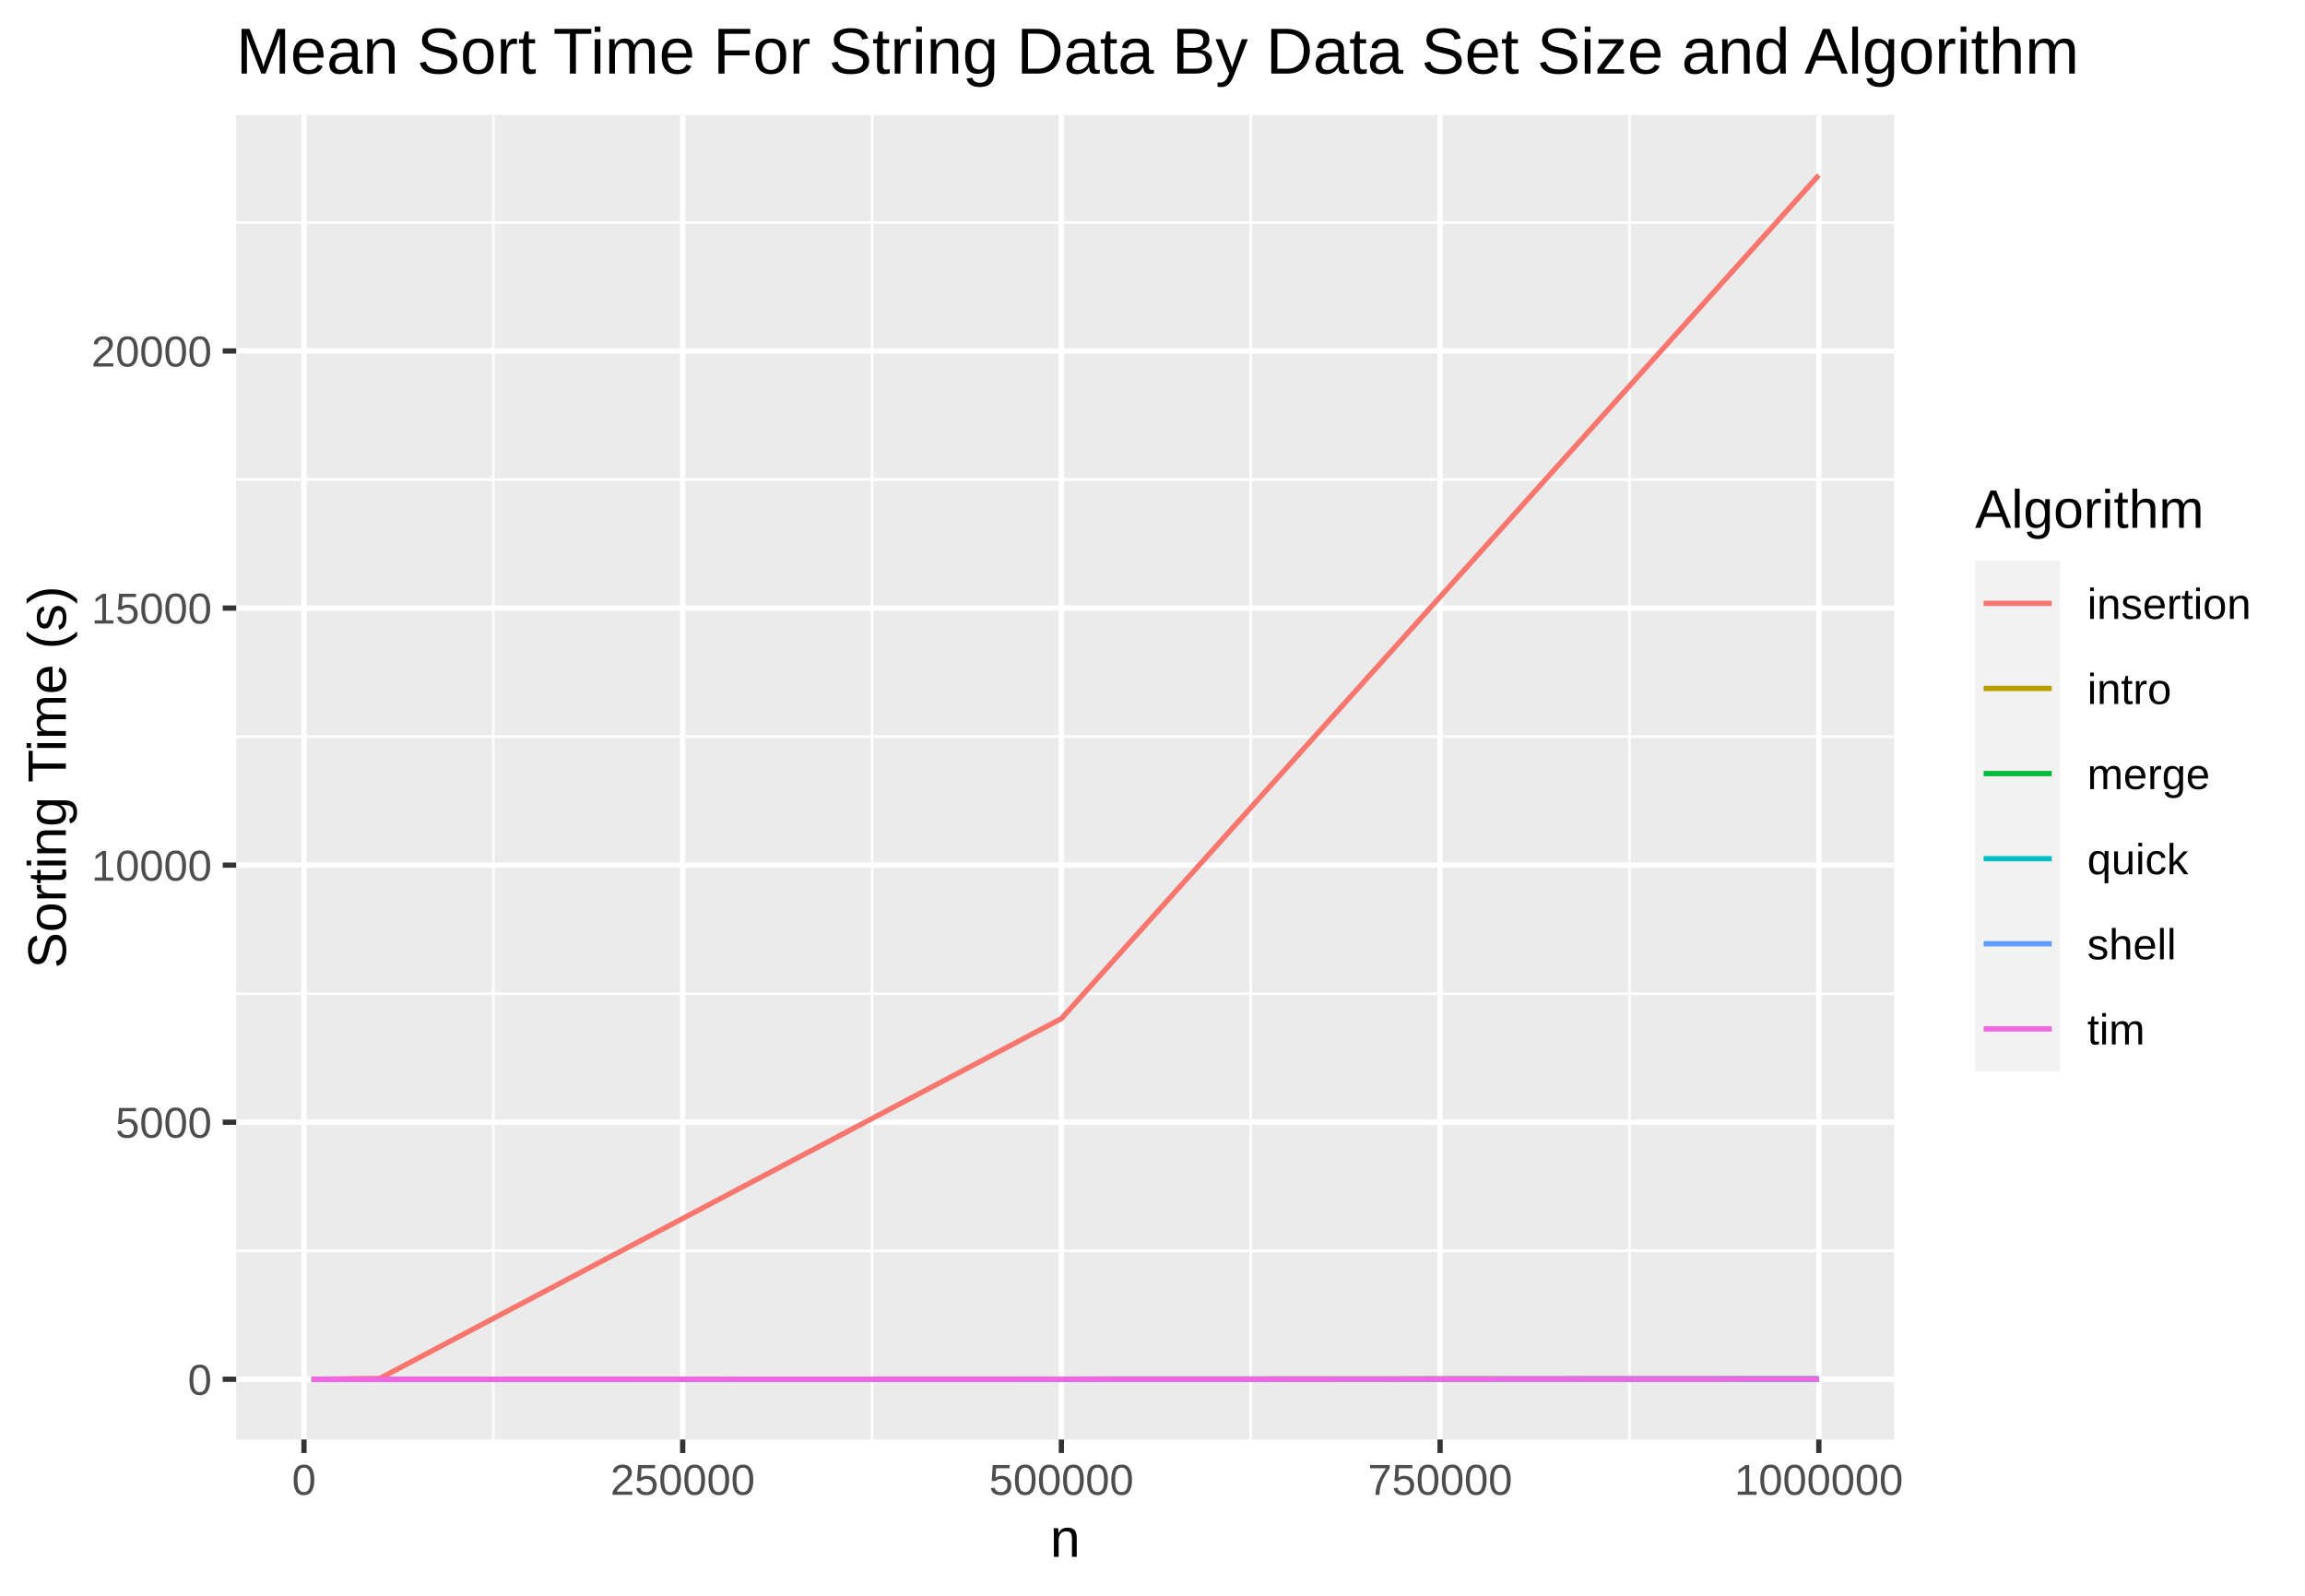
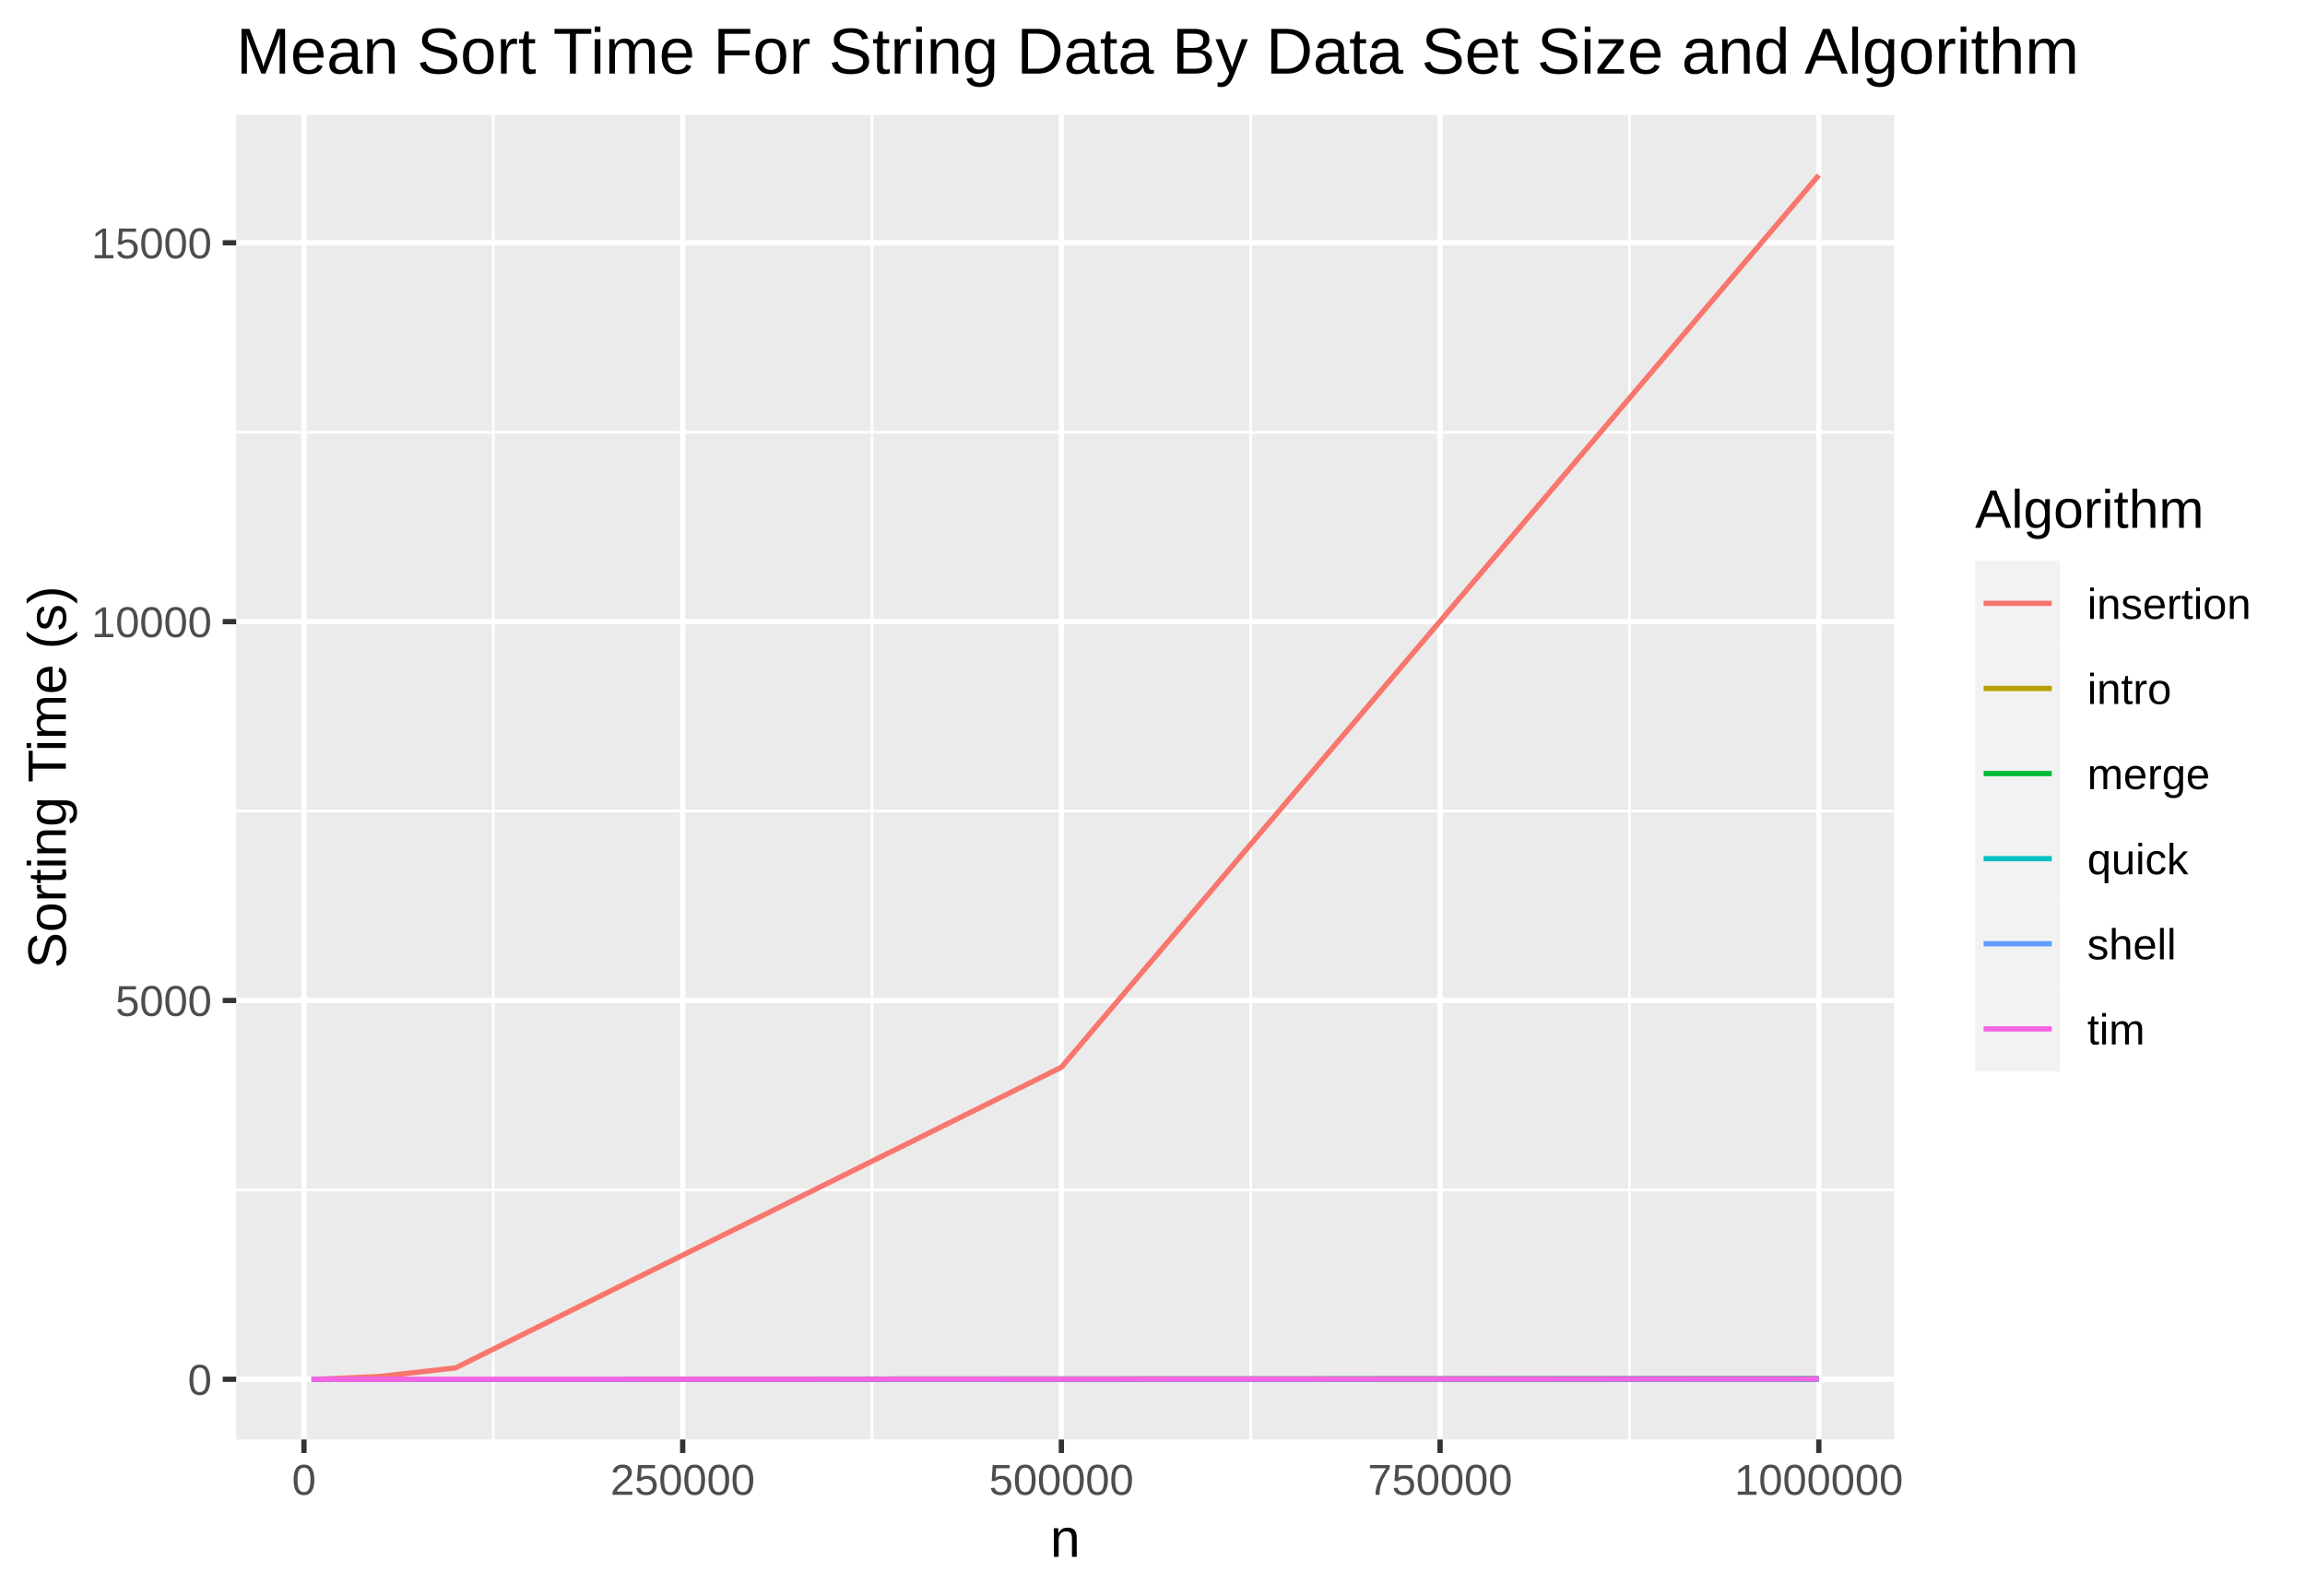
<svg xmlns="http://www.w3.org/2000/svg" class="svglite" width="468.00pt" height="324.00pt" viewBox="0 0 468.00 324.00">
  <defs>
    <style type="text/css">
    .svglite line, .svglite polyline, .svglite polygon, .svglite path, .svglite rect, .svglite circle {
      fill: none;
      stroke: #000000;
      stroke-linecap: round;
      stroke-linejoin: round;
      stroke-miterlimit: 10.00;
    }
    .svglite text {
      white-space: pre;
    }
  </style>
  </defs>
  <rect width="100%" height="100%" style="stroke: none; fill: #FFFFFF;" />
  <defs>
    <clipPath id="cpMC4wMHw0NjguMDB8MC4wMHwzMjQuMDA=">
      <rect x="0.00" y="0.00" width="468.00" height="324.00" />
    </clipPath>
  </defs>
  <g clip-path="url(#cpMC4wMHw0NjguMDB8MC4wMHwzMjQuMDA=)">
    <rect x="0.00" y="0.00" width="468.00" height="324.00" style="stroke-width: 1.07; stroke: #FFFFFF; fill: #FFFFFF;" />
  </g>
  <defs>
    <clipPath id="cpNDcuOTZ8Mzg0LjU5fDIzLjM0fDI5Mi4yNw==">
      <rect x="47.96" y="23.34" width="336.63" height="268.93" />
    </clipPath>
  </defs>
  <g clip-path="url(#cpNDcuOTZ8Mzg0LjU5fDIzLjM0fDI5Mi4yNw==)">
    <rect x="47.96" y="23.34" width="336.63" height="268.93" style="stroke-width: 1.07; stroke: none; fill: #EBEBEB;" />
-     <polyline points="47.96,253.94 384.59,253.94 " style="stroke-width: 0.53; stroke: #FFFFFF; stroke-linecap: butt;" />
-     <polyline points="47.96,201.75 384.59,201.75 " style="stroke-width: 0.53; stroke: #FFFFFF; stroke-linecap: butt;" />
-     <polyline points="47.96,149.56 384.59,149.56 " style="stroke-width: 0.53; stroke: #FFFFFF; stroke-linecap: butt;" />
-     <polyline points="47.96,97.36 384.59,97.36 " style="stroke-width: 0.53; stroke: #FFFFFF; stroke-linecap: butt;" />
-     <polyline points="47.96,45.17 384.59,45.17 " style="stroke-width: 0.53; stroke: #FFFFFF; stroke-linecap: butt;" />
+     <polyline points="47.96,241.58 384.59,241.58 " style="stroke-width: 0.53; stroke: #FFFFFF; stroke-linecap: butt;" />
+     <polyline points="47.96,164.67 384.59,164.67 " style="stroke-width: 0.53; stroke: #FFFFFF; stroke-linecap: butt;" />
+     <polyline points="47.96,87.76 384.59,87.76 " style="stroke-width: 0.53; stroke: #FFFFFF; stroke-linecap: butt;" />
    <polyline points="100.16,292.27 100.16,23.34 " style="stroke-width: 0.53; stroke: #FFFFFF; stroke-linecap: butt;" />
    <polyline points="177.06,292.27 177.06,23.34 " style="stroke-width: 0.53; stroke: #FFFFFF; stroke-linecap: butt;" />
    <polyline points="253.95,292.27 253.95,23.34 " style="stroke-width: 0.53; stroke: #FFFFFF; stroke-linecap: butt;" />
    <polyline points="330.84,292.27 330.84,23.34 " style="stroke-width: 0.53; stroke: #FFFFFF; stroke-linecap: butt;" />
    <polyline points="47.96,280.04 384.59,280.04 " style="stroke-width: 1.07; stroke: #FFFFFF; stroke-linecap: butt;" />
-     <polyline points="47.96,227.85 384.59,227.85 " style="stroke-width: 1.07; stroke: #FFFFFF; stroke-linecap: butt;" />
-     <polyline points="47.96,175.65 384.59,175.65 " style="stroke-width: 1.07; stroke: #FFFFFF; stroke-linecap: butt;" />
-     <polyline points="47.96,123.46 384.59,123.46 " style="stroke-width: 1.07; stroke: #FFFFFF; stroke-linecap: butt;" />
-     <polyline points="47.96,71.26 384.59,71.26 " style="stroke-width: 1.07; stroke: #FFFFFF; stroke-linecap: butt;" />
+     <polyline points="47.96,203.13 384.59,203.13 " style="stroke-width: 1.07; stroke: #FFFFFF; stroke-linecap: butt;" />
+     <polyline points="47.96,126.21 384.59,126.21 " style="stroke-width: 1.07; stroke: #FFFFFF; stroke-linecap: butt;" />
+     <polyline points="47.96,49.30 384.59,49.30 " style="stroke-width: 1.07; stroke: #FFFFFF; stroke-linecap: butt;" />
    <polyline points="61.72,292.27 61.72,23.34 " style="stroke-width: 1.07; stroke: #FFFFFF; stroke-linecap: butt;" />
    <polyline points="138.61,292.27 138.61,23.34 " style="stroke-width: 1.07; stroke: #FFFFFF; stroke-linecap: butt;" />
    <polyline points="215.50,292.27 215.50,23.34 " style="stroke-width: 1.07; stroke: #FFFFFF; stroke-linecap: butt;" />
    <polyline points="292.39,292.27 292.39,23.34 " style="stroke-width: 1.07; stroke: #FFFFFF; stroke-linecap: butt;" />
    <polyline points="369.29,292.27 369.29,23.34 " style="stroke-width: 1.07; stroke: #FFFFFF; stroke-linecap: butt;" />
-     <polyline points="63.26,280.04 77.10,279.87 215.50,206.81 369.29,35.56 " style="stroke-width: 1.07; stroke: #F8766D; stroke-linecap: butt;" />
-     <polyline points="63.26,280.04 64.79,280.04 77.10,280.04 92.48,280.04 215.50,280.02 369.29,279.99 " style="stroke-width: 1.07; stroke: #B79F00; stroke-linecap: butt;" />
-     <polyline points="63.26,280.04 77.10,280.04 215.50,280.01 369.29,279.95 " style="stroke-width: 1.07; stroke: #00BA38; stroke-linecap: butt;" />
-     <polyline points="63.26,280.04 77.10,280.04 215.50,280.03 369.29,280.01 " style="stroke-width: 1.07; stroke: #00BFC4; stroke-linecap: butt;" />
-     <polyline points="63.26,280.04 64.79,280.04 77.10,280.04 92.48,280.04 215.50,280.02 369.29,279.98 " style="stroke-width: 1.07; stroke: #619CFF; stroke-linecap: butt;" />
-     <polyline points="63.26,280.04 64.79,280.04 77.10,280.04 92.48,280.04 215.50,280.02 369.29,279.99 " style="stroke-width: 1.07; stroke: #F564E3; stroke-linecap: butt;" />
+     <polyline points="63.26,280.04 64.79,280.02 77.10,279.47 92.48,277.73 215.50,216.69 369.29,35.56 " style="stroke-width: 1.07; stroke: #F8766D; stroke-linecap: butt;" />
+     <polyline points="63.26,280.04 64.79,280.04 77.10,280.04 92.48,280.04 215.50,280.01 369.29,279.96 " style="stroke-width: 1.07; stroke: #B79F00; stroke-linecap: butt;" />
+     <polyline points="63.26,280.04 64.79,280.04 77.10,280.04 92.48,280.03 215.50,279.99 369.29,279.93 " style="stroke-width: 1.07; stroke: #00BA38; stroke-linecap: butt;" />
+     <polyline points="63.26,280.04 64.79,280.04 77.10,280.04 92.48,280.04 215.50,280.03 369.29,280.01 " style="stroke-width: 1.07; stroke: #00BFC4; stroke-linecap: butt;" />
+     <polyline points="63.26,280.04 64.79,280.04 77.10,280.04 92.48,280.04 215.50,280.01 369.29,279.97 " style="stroke-width: 1.07; stroke: #619CFF; stroke-linecap: butt;" />
+     <polyline points="63.26,280.04 64.79,280.04 77.10,280.04 92.48,280.04 215.50,280.01 369.29,279.97 " style="stroke-width: 1.07; stroke: #F564E3; stroke-linecap: butt;" />
  </g>
  <g clip-path="url(#cpMC4wMHw0NjguMDB8MC4wMHwzMjQuMDA=)">
    <text x="43.02" y="283.20" text-anchor="end" style="font-size: 8.80px;fill: #4D4D4D; font-family: &quot;Arial&quot;;" textLength="4.90px" lengthAdjust="spacingAndGlyphs">0</text>
-     <text x="43.02" y="231.00" text-anchor="end" style="font-size: 8.80px;fill: #4D4D4D; font-family: &quot;Arial&quot;;" textLength="19.58px" lengthAdjust="spacingAndGlyphs">5000</text>
-     <text x="43.02" y="178.81" text-anchor="end" style="font-size: 8.80px;fill: #4D4D4D; font-family: &quot;Arial&quot;;" textLength="24.48px" lengthAdjust="spacingAndGlyphs">10000</text>
-     <text x="43.02" y="126.61" text-anchor="end" style="font-size: 8.80px;fill: #4D4D4D; font-family: &quot;Arial&quot;;" textLength="24.48px" lengthAdjust="spacingAndGlyphs">15000</text>
-     <text x="43.02" y="74.42" text-anchor="end" style="font-size: 8.80px;fill: #4D4D4D; font-family: &quot;Arial&quot;;" textLength="24.48px" lengthAdjust="spacingAndGlyphs">20000</text>
+     <text x="43.02" y="206.28" text-anchor="end" style="font-size: 8.80px;fill: #4D4D4D; font-family: &quot;Arial&quot;;" textLength="19.58px" lengthAdjust="spacingAndGlyphs">5000</text>
+     <text x="43.02" y="129.37" text-anchor="end" style="font-size: 8.80px;fill: #4D4D4D; font-family: &quot;Arial&quot;;" textLength="24.48px" lengthAdjust="spacingAndGlyphs">10000</text>
+     <text x="43.02" y="52.45" text-anchor="end" style="font-size: 8.80px;fill: #4D4D4D; font-family: &quot;Arial&quot;;" textLength="24.48px" lengthAdjust="spacingAndGlyphs">15000</text>
    <polyline points="45.22,280.04 47.96,280.04 " style="stroke-width: 1.07; stroke: #333333; stroke-linecap: butt;" />
-     <polyline points="45.22,227.85 47.96,227.85 " style="stroke-width: 1.07; stroke: #333333; stroke-linecap: butt;" />
-     <polyline points="45.22,175.65 47.96,175.65 " style="stroke-width: 1.07; stroke: #333333; stroke-linecap: butt;" />
-     <polyline points="45.22,123.46 47.96,123.46 " style="stroke-width: 1.07; stroke: #333333; stroke-linecap: butt;" />
-     <polyline points="45.22,71.26 47.96,71.26 " style="stroke-width: 1.07; stroke: #333333; stroke-linecap: butt;" />
+     <polyline points="45.22,203.13 47.96,203.13 " style="stroke-width: 1.07; stroke: #333333; stroke-linecap: butt;" />
+     <polyline points="45.22,126.21 47.96,126.21 " style="stroke-width: 1.07; stroke: #333333; stroke-linecap: butt;" />
+     <polyline points="45.22,49.30 47.96,49.30 " style="stroke-width: 1.07; stroke: #333333; stroke-linecap: butt;" />
    <polyline points="61.72,295.01 61.72,292.27 " style="stroke-width: 1.07; stroke: #333333; stroke-linecap: butt;" />
    <polyline points="138.61,295.01 138.61,292.27 " style="stroke-width: 1.07; stroke: #333333; stroke-linecap: butt;" />
    <polyline points="215.50,295.01 215.50,292.27 " style="stroke-width: 1.07; stroke: #333333; stroke-linecap: butt;" />
    <polyline points="292.39,295.01 292.39,292.27 " style="stroke-width: 1.07; stroke: #333333; stroke-linecap: butt;" />
    <polyline points="369.29,295.01 369.29,292.27 " style="stroke-width: 1.07; stroke: #333333; stroke-linecap: butt;" />
    <text x="61.72" y="303.50" text-anchor="middle" style="font-size: 8.80px;fill: #4D4D4D; font-family: &quot;Arial&quot;;" textLength="4.90px" lengthAdjust="spacingAndGlyphs">0</text>
    <text x="138.61" y="303.50" text-anchor="middle" style="font-size: 8.80px;fill: #4D4D4D; font-family: &quot;Arial&quot;;" textLength="29.38px" lengthAdjust="spacingAndGlyphs">250000</text>
    <text x="215.50" y="303.50" text-anchor="middle" style="font-size: 8.80px;fill: #4D4D4D; font-family: &quot;Arial&quot;;" textLength="29.38px" lengthAdjust="spacingAndGlyphs">500000</text>
    <text x="292.39" y="303.50" text-anchor="middle" style="font-size: 8.80px;fill: #4D4D4D; font-family: &quot;Arial&quot;;" textLength="29.38px" lengthAdjust="spacingAndGlyphs">750000</text>
    <text x="369.29" y="303.50" text-anchor="middle" style="font-size: 8.80px;fill: #4D4D4D; font-family: &quot;Arial&quot;;" textLength="34.27px" lengthAdjust="spacingAndGlyphs">1000000</text>
    <text x="216.27" y="316.09" text-anchor="middle" style="font-size: 11.00px; font-family: &quot;Arial&quot;;" textLength="6.12px" lengthAdjust="spacingAndGlyphs">n</text>
    <text transform="translate(13.37,157.80) rotate(-90)" text-anchor="middle" style="font-size: 11.00px; font-family: &quot;Arial&quot;;" textLength="78.24px" lengthAdjust="spacingAndGlyphs">Sorting Time (s)</text>
    <rect x="395.55" y="92.58" width="66.98" height="130.44" style="stroke-width: 1.07; stroke: none; fill: #FFFFFF;" />
    <text x="401.02" y="107.17" style="font-size: 11.00px; font-family: &quot;Arial&quot;;" textLength="46.46px" lengthAdjust="spacingAndGlyphs">Algorithm</text>
    <rect x="401.02" y="113.86" width="17.28" height="17.28" style="stroke-width: 1.07; stroke: none; fill: #F2F2F2;" />
    <line x1="402.75" y1="122.50" x2="416.58" y2="122.50" style="stroke-width: 1.07; stroke: #F8766D; stroke-linecap: butt;" />
    <rect x="401.02" y="131.14" width="17.28" height="17.28" style="stroke-width: 1.07; stroke: none; fill: #F2F2F2;" />
    <line x1="402.75" y1="139.78" x2="416.58" y2="139.78" style="stroke-width: 1.07; stroke: #B79F00; stroke-linecap: butt;" />
    <rect x="401.02" y="148.42" width="17.28" height="17.28" style="stroke-width: 1.07; stroke: none; fill: #F2F2F2;" />
    <line x1="402.75" y1="157.06" x2="416.58" y2="157.06" style="stroke-width: 1.07; stroke: #00BA38; stroke-linecap: butt;" />
    <rect x="401.02" y="165.70" width="17.28" height="17.28" style="stroke-width: 1.07; stroke: none; fill: #F2F2F2;" />
    <line x1="402.75" y1="174.34" x2="416.58" y2="174.34" style="stroke-width: 1.07; stroke: #00BFC4; stroke-linecap: butt;" />
    <rect x="401.02" y="182.98" width="17.28" height="17.28" style="stroke-width: 1.07; stroke: none; fill: #F2F2F2;" />
    <line x1="402.75" y1="191.62" x2="416.58" y2="191.62" style="stroke-width: 1.07; stroke: #619CFF; stroke-linecap: butt;" />
    <rect x="401.02" y="200.26" width="17.28" height="17.28" style="stroke-width: 1.07; stroke: none; fill: #F2F2F2;" />
    <line x1="402.75" y1="208.90" x2="416.58" y2="208.90" style="stroke-width: 1.07; stroke: #F564E3; stroke-linecap: butt;" />
    <text x="423.78" y="125.66" style="font-size: 8.80px; font-family: &quot;Arial&quot;;" textLength="33.26px" lengthAdjust="spacingAndGlyphs">insertion</text>
    <text x="423.78" y="142.94" style="font-size: 8.80px; font-family: &quot;Arial&quot;;" textLength="17.11px" lengthAdjust="spacingAndGlyphs">intro</text>
    <text x="423.78" y="160.22" style="font-size: 8.80px; font-family: &quot;Arial&quot;;" textLength="24.95px" lengthAdjust="spacingAndGlyphs">merge</text>
    <text x="423.78" y="177.50" style="font-size: 8.80px; font-family: &quot;Arial&quot;;" textLength="20.54px" lengthAdjust="spacingAndGlyphs">quick</text>
    <text x="423.78" y="194.78" style="font-size: 8.80px; font-family: &quot;Arial&quot;;" textLength="18.09px" lengthAdjust="spacingAndGlyphs">shell</text>
    <text x="423.78" y="212.06" style="font-size: 8.80px; font-family: &quot;Arial&quot;;" textLength="11.72px" lengthAdjust="spacingAndGlyphs">tim</text>
    <text x="47.96" y="14.94" style="font-size: 13.20px; font-family: &quot;Arial&quot;;" textLength="375.36px" lengthAdjust="spacingAndGlyphs">Mean Sort Time For String Data By Data Set Size and Algorithm</text>
  </g>
</svg>
